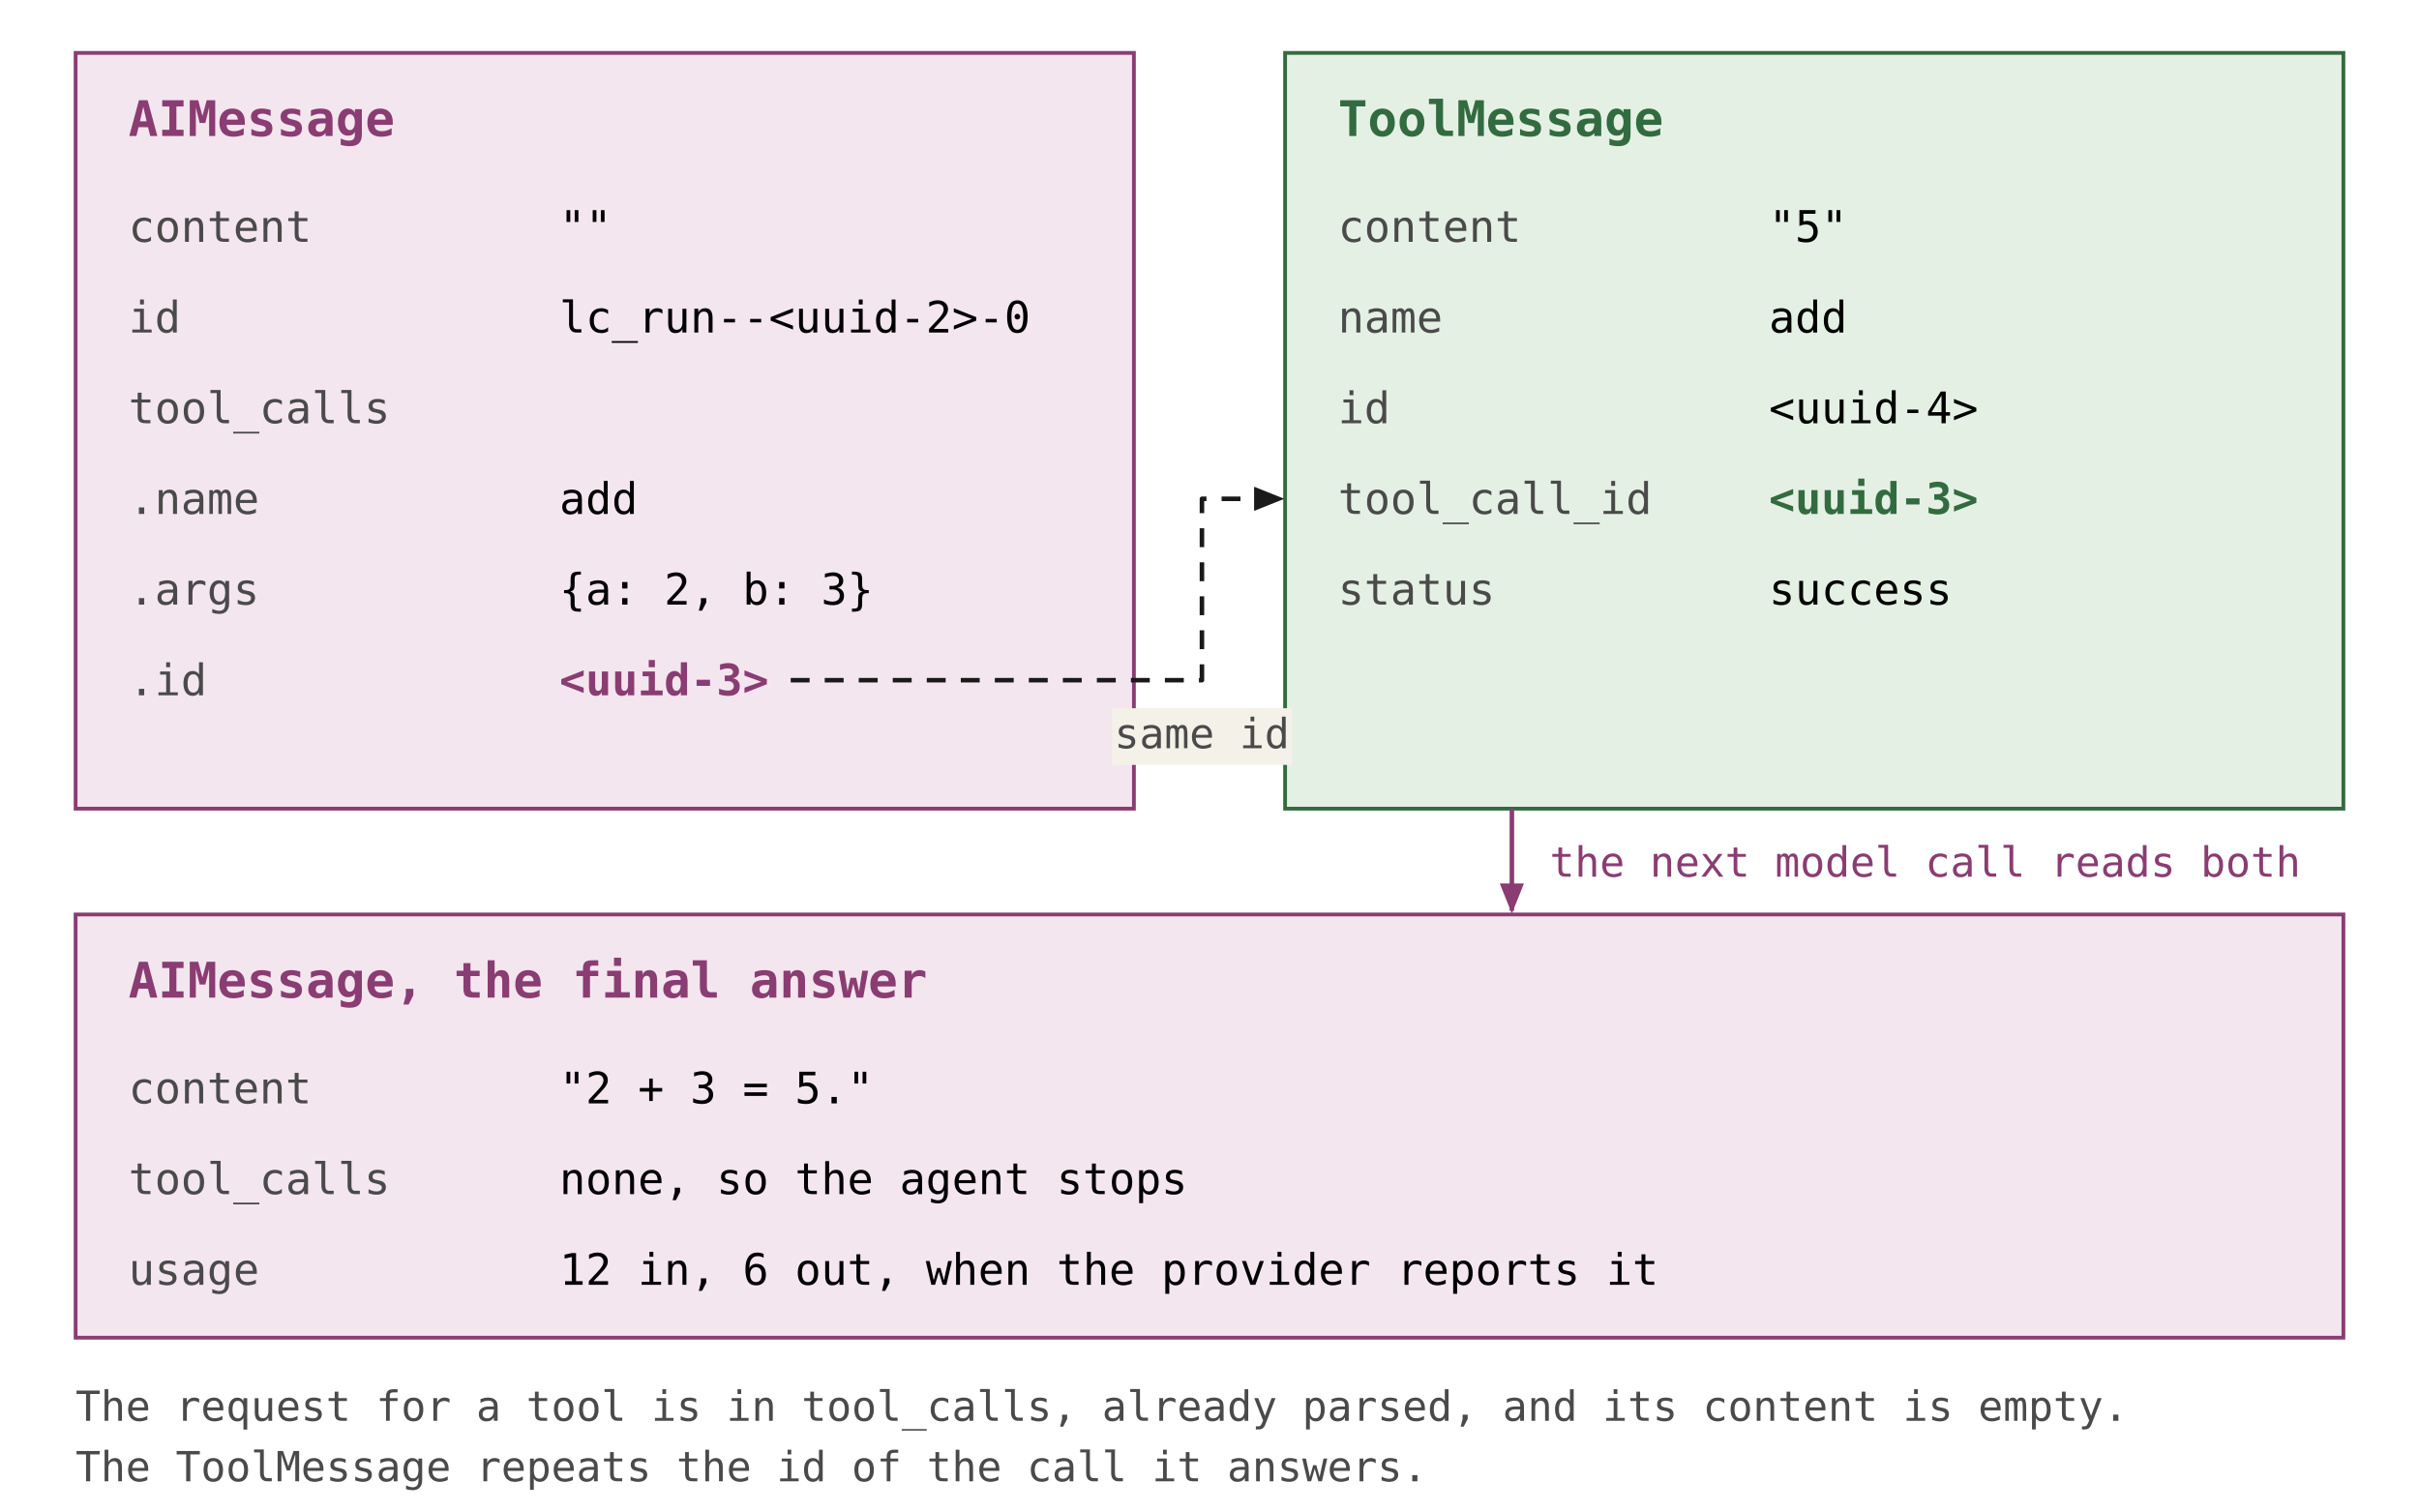
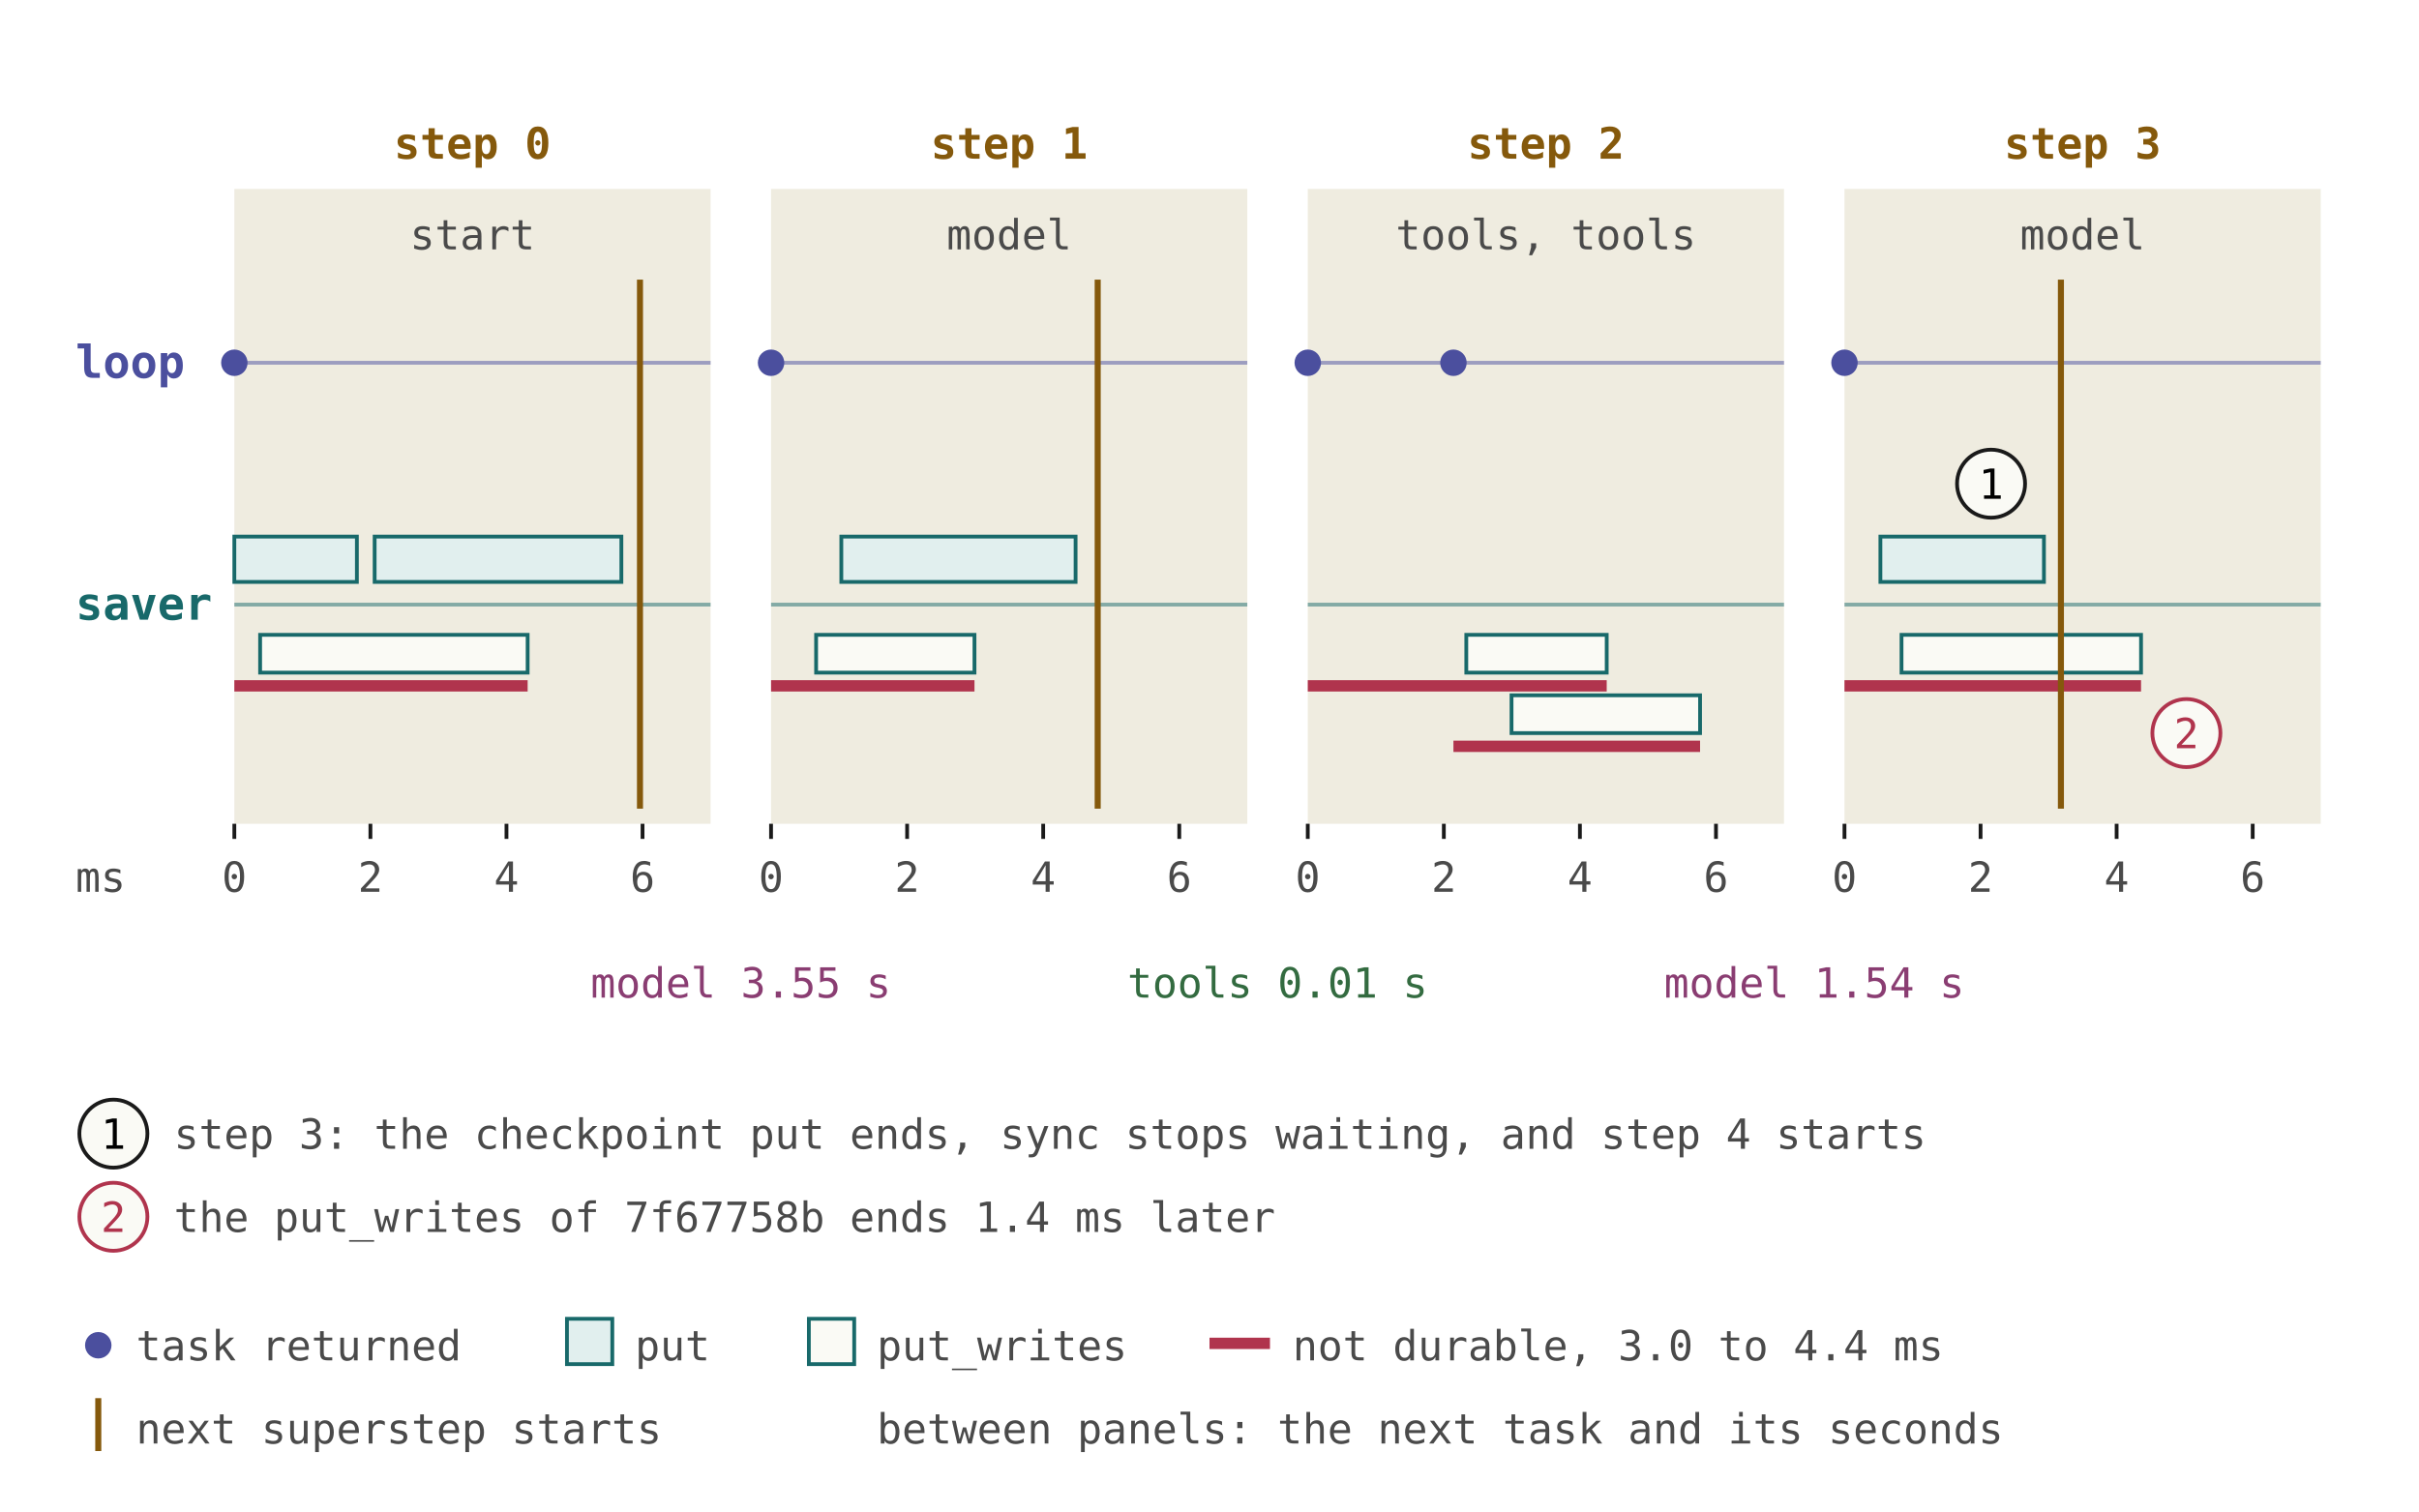
<svg xmlns="http://www.w3.org/2000/svg" viewBox="0 0 640 400" role="img" aria-labelledby="fig-2-3-title fig-2-3-desc" font-family="JetBrains Mono, ui-monospace, monospace">
-   <defs>
-     <marker id="fig-2-3-head-ink" viewBox="0 0 10 10" refX="9" refY="5" markerWidth="8" markerHeight="8" markerUnits="userSpaceOnUse" orient="auto-start-reverse">
-       <path d="M0 1 L10 5 L0 9 z" fill="var(--m-ink, #1a1a1a)" />
-     </marker>
-     <marker id="fig-2-3-head-plum" viewBox="0 0 10 10" refX="9" refY="5" markerWidth="8" markerHeight="8" markerUnits="userSpaceOnUse" orient="auto-start-reverse">
-       <path d="M0 1 L10 5 L0 9 z" fill="var(--m-plum-ink, #8a3d72)" />
-     </marker>
-   </defs>
+   <text x="20" y="100" font-size="12" font-weight="700" fill="var(--m-indigo-ink, #4b4f9e)">loop</text>
+   <text x="20" y="164" font-size="12" font-weight="700" fill="var(--m-teal-ink, #18696a)">saver</text>
  <g data-beat="1">
    <animate attributeName="opacity" values="0;0;1" keyTimes="0;0;1" calcMode="spline" keySplines="0 0 1 1;0.23 1 0.32 1" dur="0.45s" begin="indefinite" fill="freeze" />
    <animateTransform attributeName="transform" type="translate" values="0 4;0 4;0 0" keyTimes="0;0;1" calcMode="spline" keySplines="0 0 1 1;0.23 1 0.32 1" dur="0.45s" begin="indefinite" fill="freeze" />
-     <rect x="20" y="14" width="280" height="200" fill="var(--m-plum-fill, #f4e6ef)" stroke="var(--m-plum-ink, #8a3d72)" />
-     <text x="34" y="36" font-size="13" font-weight="700" fill="var(--m-plum-ink, #8a3d72)">AIMessage</text>
-     <text x="34" y="64" font-size="11.5" fill="var(--m-ink-soft, #4a4a4a)">content</text>
-     <text x="148" y="64" font-size="11.5">""</text>
-     <text x="34" y="88" font-size="11.5" fill="var(--m-ink-soft, #4a4a4a)">id</text>
-     <text x="148" y="88" font-size="11.5">lc_run--&lt;uuid-2&gt;-0</text>
-     <text x="34" y="112" font-size="11.5" fill="var(--m-ink-soft, #4a4a4a)">tool_calls</text>
-     <text x="148" y="112" font-size="11.5" />
-     <text x="34" y="136" font-size="11.5" fill="var(--m-ink-soft, #4a4a4a)">  .name</text>
-     <text x="148" y="136" font-size="11.5">add</text>
-     <text x="34" y="160" font-size="11.5" fill="var(--m-ink-soft, #4a4a4a)">  .args</text>
-     <text x="148" y="160" font-size="11.5">{a: 2, b: 3}</text>
-     <text x="34" y="184" font-size="11.5" fill="var(--m-ink-soft, #4a4a4a)">  .id</text>
-     <text x="148" y="184" font-size="11.5" font-weight="700" fill="var(--m-plum-ink, #8a3d72)">&lt;uuid-3&gt;</text>
+     <rect x="62" y="50" width="126" height="168" fill="var(--m-code-bg, #efece0)" />
+     <text x="125" y="42" font-size="11.5" text-anchor="middle" font-weight="700" fill="var(--m-amber-ink, #85590c)">step 0</text>
+     <line x1="62" y1="96" x2="188" y2="96" stroke="var(--m-indigo-ink, #4b4f9e)" stroke-width="1" stroke-opacity="0.5" />
+     <line x1="62" y1="160" x2="188" y2="160" stroke="var(--m-teal-ink, #18696a)" stroke-width="1" stroke-opacity="0.5" />
+     <circle cx="62" cy="96" r="3.5" fill="var(--m-indigo-ink, #4b4f9e)" />
+     <rect x="68.82" y="168" width="70.78" height="10" fill="var(--m-paper, #fafaf5)" stroke="var(--m-teal-ink, #18696a)" />
+     <rect x="62" y="180" width="77.6" height="3" fill="var(--m-rose-ink, #b0344d)" />
+     <rect x="99.12" y="142" width="65.28" height="12" fill="var(--m-teal-fill, #e1efee)" stroke="var(--m-teal-ink, #18696a)" />
+     <rect x="62" y="142" width="32.42" height="12" fill="var(--m-teal-fill, #e1efee)" stroke="var(--m-teal-ink, #18696a)" />
+     <line x1="169.32" y1="74" x2="169.32" y2="214" stroke="var(--m-amber-ink, #85590c)" stroke-width="1.6" />
+     <line x1="62" y1="218" x2="62" y2="222" stroke="var(--m-ink, #1a1a1a)" stroke-width="1" />
+     <text x="62" y="236" font-size="11" text-anchor="middle" fill="var(--m-ink-soft, #4a4a4a)">0</text>
+     <line x1="98" y1="218" x2="98" y2="222" stroke="var(--m-ink, #1a1a1a)" stroke-width="1" />
+     <text x="98" y="236" font-size="11" text-anchor="middle" fill="var(--m-ink-soft, #4a4a4a)">2</text>
+     <line x1="134" y1="218" x2="134" y2="222" stroke="var(--m-ink, #1a1a1a)" stroke-width="1" />
+     <text x="134" y="236" font-size="11" text-anchor="middle" fill="var(--m-ink-soft, #4a4a4a)">4</text>
+     <line x1="170" y1="218" x2="170" y2="222" stroke="var(--m-ink, #1a1a1a)" stroke-width="1" />
+     <text x="170" y="236" font-size="11" text-anchor="middle" fill="var(--m-ink-soft, #4a4a4a)">6</text>
+     <text x="125" y="66" font-size="11" text-anchor="middle" fill="var(--m-ink-soft, #4a4a4a)">start</text>
+     <text x="196" y="264" font-size="11" text-anchor="middle" fill="var(--m-plum-ink, #8a3d72)">model 3.55 s</text>
  </g>
  <g data-beat="2">
    <animate attributeName="opacity" values="0;0;1" keyTimes="0;0.571;1" calcMode="spline" keySplines="0 0 1 1;0.23 1 0.32 1" dur="1.05s" begin="indefinite" fill="freeze" />
    <animateTransform attributeName="transform" type="translate" values="0 4;0 4;0 0" keyTimes="0;0.571;1" calcMode="spline" keySplines="0 0 1 1;0.23 1 0.32 1" dur="1.05s" begin="indefinite" fill="freeze" />
-     <rect x="340" y="14" width="280" height="200" fill="var(--m-green-fill, #e5f0e4)" stroke="var(--m-green-ink, #336b40)" />
-     <text x="354" y="36" font-size="13" font-weight="700" fill="var(--m-green-ink, #336b40)">ToolMessage</text>
-     <text x="354" y="64" font-size="11.5" fill="var(--m-ink-soft, #4a4a4a)">content</text>
-     <text x="468" y="64" font-size="11.5">"5"</text>
-     <text x="354" y="88" font-size="11.5" fill="var(--m-ink-soft, #4a4a4a)">name</text>
-     <text x="468" y="88" font-size="11.5">add</text>
-     <text x="354" y="112" font-size="11.5" fill="var(--m-ink-soft, #4a4a4a)">id</text>
-     <text x="468" y="112" font-size="11.5">&lt;uuid-4&gt;</text>
-     <text x="354" y="136" font-size="11.5" fill="var(--m-ink-soft, #4a4a4a)">tool_call_id</text>
-     <text x="468" y="136" font-size="11.5" font-weight="700" fill="var(--m-green-ink, #336b40)">&lt;uuid-3&gt;</text>
-     <text x="354" y="160" font-size="11.5" fill="var(--m-ink-soft, #4a4a4a)">status</text>
-     <text x="468" y="160" font-size="11.5">success</text>
-     <path d="M209.2 180 L318 180 L318 132 L339 132" fill="none" stroke="var(--m-ink, #1a1a1a)" stroke-width="1.2" stroke-dasharray="5 4" stroke-linejoin="round" marker-end="url(#fig-2-3-head-ink)" />
-     <circle class="m-packet" r="3.5" fill="var(--m-ink, #1a1a1a)" opacity="0">
-       <animateMotion path="M209.2 180 L318 180 L318 132 L339 132" keyPoints="0;0;1;1" keyTimes="0;0.429;0.821;1" calcMode="linear" dur="1.4s" begin="indefinite" fill="freeze" />
-       <animate attributeName="opacity" values="0;0;1;1;0" keyTimes="0;0.429;0.486;0.821;1" dur="1.4s" begin="indefinite" fill="freeze" />
-     </circle>
-     <rect class="m-knock" x="294.21" y="187.42" width="47.58" height="15" fill="var(--m-panel, #f3f1e8)" />
-     <text x="318" y="198" font-size="11" text-anchor="middle" class="m-serif" fill="var(--m-ink-soft, #4a4a4a)">same id</text>
+     <rect x="204" y="50" width="126" height="168" fill="var(--m-code-bg, #efece0)" />
+     <text x="267" y="42" font-size="11.5" text-anchor="middle" font-weight="700" fill="var(--m-amber-ink, #85590c)">step 1</text>
+     <line x1="204" y1="96" x2="330" y2="96" stroke="var(--m-indigo-ink, #4b4f9e)" stroke-width="1" stroke-opacity="0.5" />
+     <line x1="204" y1="160" x2="330" y2="160" stroke="var(--m-teal-ink, #18696a)" stroke-width="1" stroke-opacity="0.5" />
+     <circle cx="204" cy="96" r="3.5" fill="var(--m-indigo-ink, #4b4f9e)" />
+     <rect x="215.92" y="168" width="41.9" height="10" fill="var(--m-paper, #fafaf5)" stroke="var(--m-teal-ink, #18696a)" />
+     <rect x="204" y="180" width="53.82" height="3" fill="var(--m-rose-ink, #b0344d)" />
+     <rect x="222.59" y="142" width="61.98" height="12" fill="var(--m-teal-fill, #e1efee)" stroke="var(--m-teal-ink, #18696a)" />
+     <line x1="290.42" y1="74" x2="290.42" y2="214" stroke="var(--m-amber-ink, #85590c)" stroke-width="1.6" />
+     <line x1="204" y1="218" x2="204" y2="222" stroke="var(--m-ink, #1a1a1a)" stroke-width="1" />
+     <text x="204" y="236" font-size="11" text-anchor="middle" fill="var(--m-ink-soft, #4a4a4a)">0</text>
+     <line x1="240" y1="218" x2="240" y2="222" stroke="var(--m-ink, #1a1a1a)" stroke-width="1" />
+     <text x="240" y="236" font-size="11" text-anchor="middle" fill="var(--m-ink-soft, #4a4a4a)">2</text>
+     <line x1="276" y1="218" x2="276" y2="222" stroke="var(--m-ink, #1a1a1a)" stroke-width="1" />
+     <text x="276" y="236" font-size="11" text-anchor="middle" fill="var(--m-ink-soft, #4a4a4a)">4</text>
+     <line x1="312" y1="218" x2="312" y2="222" stroke="var(--m-ink, #1a1a1a)" stroke-width="1" />
+     <text x="312" y="236" font-size="11" text-anchor="middle" fill="var(--m-ink-soft, #4a4a4a)">6</text>
+     <text x="267" y="66" font-size="11" text-anchor="middle" fill="var(--m-ink-soft, #4a4a4a)">model</text>
+     <text x="338" y="264" font-size="11" text-anchor="middle" fill="var(--m-green-ink, #336b40)">tools 0.01 s</text>
  </g>
  <g data-beat="3">
    <animate attributeName="opacity" values="0;0;1" keyTimes="0;0.727;1" calcMode="spline" keySplines="0 0 1 1;0.23 1 0.32 1" dur="1.65s" begin="indefinite" fill="freeze" />
    <animateTransform attributeName="transform" type="translate" values="0 4;0 4;0 0" keyTimes="0;0.727;1" calcMode="spline" keySplines="0 0 1 1;0.23 1 0.32 1" dur="1.65s" begin="indefinite" fill="freeze" />
-     <line x1="400" y1="214" x2="400" y2="241" stroke="var(--m-plum-ink, #8a3d72)" stroke-width="1.2" marker-end="url(#fig-2-3-head-plum)" />
-     <circle class="m-packet" r="3.5" fill="var(--m-plum-ink, #8a3d72)" opacity="0">
-       <animateMotion path="M400 214 L400 241" keyPoints="0;0;1;1" keyTimes="0;0.6;0.875;1" calcMode="linear" dur="2s" begin="indefinite" fill="freeze" />
-       <animate attributeName="opacity" values="0;0;1;1;0" keyTimes="0;0.6;0.64;0.875;1" dur="2s" begin="indefinite" fill="freeze" />
-     </circle>
-     <text x="410" y="232" font-size="11" class="m-serif" fill="var(--m-plum-ink, #8a3d72)">the next model call reads both</text>
-     <rect x="20" y="242" width="600" height="112" fill="var(--m-plum-fill, #f4e6ef)" stroke="var(--m-plum-ink, #8a3d72)" />
-     <text x="34" y="264" font-size="13" font-weight="700" fill="var(--m-plum-ink, #8a3d72)">AIMessage, the final answer</text>
-     <text x="34" y="292" font-size="11.5" fill="var(--m-ink-soft, #4a4a4a)">content</text>
-     <text x="148" y="292" font-size="11.5">"2 + 3 = 5."</text>
-     <text x="34" y="316" font-size="11.5" fill="var(--m-ink-soft, #4a4a4a)">tool_calls</text>
-     <text x="148" y="316" font-size="11.5">none, so the agent stops</text>
-     <text x="34" y="340" font-size="11.5" fill="var(--m-ink-soft, #4a4a4a)">usage</text>
-     <text x="148" y="340" font-size="11.5">12 in, 6 out, when the provider reports it</text>
+     <rect x="346" y="50" width="126" height="168" fill="var(--m-code-bg, #efece0)" />
+     <text x="409" y="42" font-size="11.5" text-anchor="middle" font-weight="700" fill="var(--m-amber-ink, #85590c)">step 2</text>
+     <line x1="346" y1="96" x2="472" y2="96" stroke="var(--m-indigo-ink, #4b4f9e)" stroke-width="1" stroke-opacity="0.5" />
+     <line x1="346" y1="160" x2="472" y2="160" stroke="var(--m-teal-ink, #18696a)" stroke-width="1" stroke-opacity="0.5" />
+     <circle cx="346" cy="96" r="3.5" fill="var(--m-indigo-ink, #4b4f9e)" />
+     <rect x="387.94" y="168" width="37.15" height="10" fill="var(--m-paper, #fafaf5)" stroke="var(--m-teal-ink, #18696a)" />
+     <rect x="346" y="180" width="79.09" height="3" fill="var(--m-rose-ink, #b0344d)" />
+     <circle cx="384.54" cy="96" r="3.5" fill="var(--m-indigo-ink, #4b4f9e)" />
+     <rect x="399.91" y="184" width="49.88" height="10" fill="var(--m-paper, #fafaf5)" stroke="var(--m-teal-ink, #18696a)" />
+     <rect x="384.54" y="196" width="65.25" height="3" fill="var(--m-rose-ink, #b0344d)" />
+     <line x1="346" y1="218" x2="346" y2="222" stroke="var(--m-ink, #1a1a1a)" stroke-width="1" />
+     <text x="346" y="236" font-size="11" text-anchor="middle" fill="var(--m-ink-soft, #4a4a4a)">0</text>
+     <line x1="382" y1="218" x2="382" y2="222" stroke="var(--m-ink, #1a1a1a)" stroke-width="1" />
+     <text x="382" y="236" font-size="11" text-anchor="middle" fill="var(--m-ink-soft, #4a4a4a)">2</text>
+     <line x1="418" y1="218" x2="418" y2="222" stroke="var(--m-ink, #1a1a1a)" stroke-width="1" />
+     <text x="418" y="236" font-size="11" text-anchor="middle" fill="var(--m-ink-soft, #4a4a4a)">4</text>
+     <line x1="454" y1="218" x2="454" y2="222" stroke="var(--m-ink, #1a1a1a)" stroke-width="1" />
+     <text x="454" y="236" font-size="11" text-anchor="middle" fill="var(--m-ink-soft, #4a4a4a)">6</text>
+     <text x="409" y="66" font-size="11" text-anchor="middle" fill="var(--m-ink-soft, #4a4a4a)">tools, tools</text>
+     <text x="480" y="264" font-size="11" text-anchor="middle" fill="var(--m-plum-ink, #8a3d72)">model 1.54 s</text>
  </g>
-   <text x="20" y="376" font-size="11" class="m-serif" fill="var(--m-ink-soft, #4a4a4a)">The request for a tool is in tool_calls, already parsed, and its content is empty.</text>
-   <text x="20" y="392" font-size="11" class="m-serif" fill="var(--m-ink-soft, #4a4a4a)">The ToolMessage repeats the id of the call it answers.</text>
+   <g data-beat="4">
+     <animate attributeName="opacity" values="0;0;1" keyTimes="0;0.8;1" calcMode="spline" keySplines="0 0 1 1;0.23 1 0.32 1" dur="2.25s" begin="indefinite" fill="freeze" />
+     <animateTransform attributeName="transform" type="translate" values="0 4;0 4;0 0" keyTimes="0;0.8;1" calcMode="spline" keySplines="0 0 1 1;0.23 1 0.32 1" dur="2.25s" begin="indefinite" fill="freeze" />
+     <rect x="488" y="50" width="126" height="168" fill="var(--m-code-bg, #efece0)" />
+     <text x="551" y="42" font-size="11.5" text-anchor="middle" font-weight="700" fill="var(--m-amber-ink, #85590c)">step 3</text>
+     <line x1="488" y1="96" x2="614" y2="96" stroke="var(--m-indigo-ink, #4b4f9e)" stroke-width="1" stroke-opacity="0.5" />
+     <line x1="488" y1="160" x2="614" y2="160" stroke="var(--m-teal-ink, #18696a)" stroke-width="1" stroke-opacity="0.5" />
+     <circle cx="488" cy="96" r="3.5" fill="var(--m-indigo-ink, #4b4f9e)" />
+     <rect x="503.09" y="168" width="63.37" height="10" fill="var(--m-paper, #fafaf5)" stroke="var(--m-teal-ink, #18696a)" />
+     <rect x="488" y="180" width="78.46" height="3" fill="var(--m-rose-ink, #b0344d)" />
+     <rect x="497.5" y="142" width="43.27" height="12" fill="var(--m-teal-fill, #e1efee)" stroke="var(--m-teal-ink, #18696a)" />
+     <line x1="545.26" y1="74" x2="545.26" y2="214" stroke="var(--m-amber-ink, #85590c)" stroke-width="1.6" />
+     <line x1="488" y1="218" x2="488" y2="222" stroke="var(--m-ink, #1a1a1a)" stroke-width="1" />
+     <text x="488" y="236" font-size="11" text-anchor="middle" fill="var(--m-ink-soft, #4a4a4a)">0</text>
+     <line x1="524" y1="218" x2="524" y2="222" stroke="var(--m-ink, #1a1a1a)" stroke-width="1" />
+     <text x="524" y="236" font-size="11" text-anchor="middle" fill="var(--m-ink-soft, #4a4a4a)">2</text>
+     <line x1="560" y1="218" x2="560" y2="222" stroke="var(--m-ink, #1a1a1a)" stroke-width="1" />
+     <text x="560" y="236" font-size="11" text-anchor="middle" fill="var(--m-ink-soft, #4a4a4a)">4</text>
+     <line x1="596" y1="218" x2="596" y2="222" stroke="var(--m-ink, #1a1a1a)" stroke-width="1" />
+     <text x="596" y="236" font-size="11" text-anchor="middle" fill="var(--m-ink-soft, #4a4a4a)">6</text>
+     <text x="551" y="66" font-size="11" text-anchor="middle" fill="var(--m-ink-soft, #4a4a4a)">model</text>
+     <text x="20" y="236" font-size="11" fill="var(--m-ink-soft, #4a4a4a)">ms</text>
+   </g>
+   <g data-beat="5">
+     <animate attributeName="opacity" values="0;0;1" keyTimes="0;0.842;1" calcMode="spline" keySplines="0 0 1 1;0.23 1 0.32 1" dur="2.85s" begin="indefinite" fill="freeze" />
+     <animateTransform attributeName="transform" type="translate" values="0 4;0 4;0 0" keyTimes="0;0.842;1" calcMode="spline" keySplines="0 0 1 1;0.23 1 0.32 1" dur="2.85s" begin="indefinite" fill="freeze" />
+     <circle cx="526.78" cy="128" r="9" fill="var(--m-paper, #fafaf5)" stroke="var(--m-ink, #1a1a1a)" stroke-width="1" />
+     <text x="526.78" y="132" font-size="11" text-anchor="middle">1</text>
+     <circle cx="578.46" cy="194" r="9" fill="var(--m-paper, #fafaf5)" stroke="var(--m-rose-ink, #b0344d)" stroke-width="1" />
+     <text x="578.46" y="198" font-size="11" text-anchor="middle" fill="var(--m-rose-ink, #b0344d)">2</text>
+   </g>
+   <circle cx="30" cy="300" r="9" fill="var(--m-paper, #fafaf5)" stroke="var(--m-ink, #1a1a1a)" stroke-width="1" />
+   <text x="30" y="304" font-size="11" text-anchor="middle">1</text>
+   <text x="46" y="304" font-size="11" class="m-serif" fill="var(--m-ink-soft, #4a4a4a)">step 3: the checkpoint put ends, sync stops waiting, and step 4 starts</text>
+   <circle cx="30" cy="322" r="9" fill="var(--m-paper, #fafaf5)" stroke="var(--m-rose-ink, #b0344d)" stroke-width="1" />
+   <text x="30" y="326" font-size="11" text-anchor="middle" fill="var(--m-rose-ink, #b0344d)">2</text>
+   <text x="46" y="326" font-size="11" class="m-serif" fill="var(--m-ink-soft, #4a4a4a)">the put_writes of 7f67758b ends 1.4 ms later</text>
+   <circle cx="26" cy="356" r="3.5" fill="var(--m-indigo-ink, #4b4f9e)" />
+   <text x="36" y="360" font-size="11" class="m-serif" fill="var(--m-ink-soft, #4a4a4a)">task returned</text>
+   <rect x="150" y="349" width="12" height="12" fill="var(--m-teal-fill, #e1efee)" stroke="var(--m-teal-ink, #18696a)" />
+   <text x="168" y="360" font-size="11" class="m-serif" fill="var(--m-ink-soft, #4a4a4a)">put</text>
+   <rect x="214" y="349" width="12" height="12" fill="var(--m-paper, #fafaf5)" stroke="var(--m-teal-ink, #18696a)" />
+   <text x="232" y="360" font-size="11" class="m-serif" fill="var(--m-ink-soft, #4a4a4a)">put_writes</text>
+   <rect x="320" y="354" width="16" height="3" fill="var(--m-rose-ink, #b0344d)" />
+   <text x="342" y="360" font-size="11" class="m-serif" fill="var(--m-ink-soft, #4a4a4a)">not durable, 3.0 to 4.4 ms</text>
+   <line x1="26" y1="370" x2="26" y2="384" stroke="var(--m-amber-ink, #85590c)" stroke-width="1.6" />
+   <text x="36" y="382" font-size="11" class="m-serif" fill="var(--m-ink-soft, #4a4a4a)">next superstep starts</text>
+   <text x="232" y="382" font-size="11" class="m-serif" fill="var(--m-ink-soft, #4a4a4a)">between panels: the next task and its seconds</text>
</svg>
